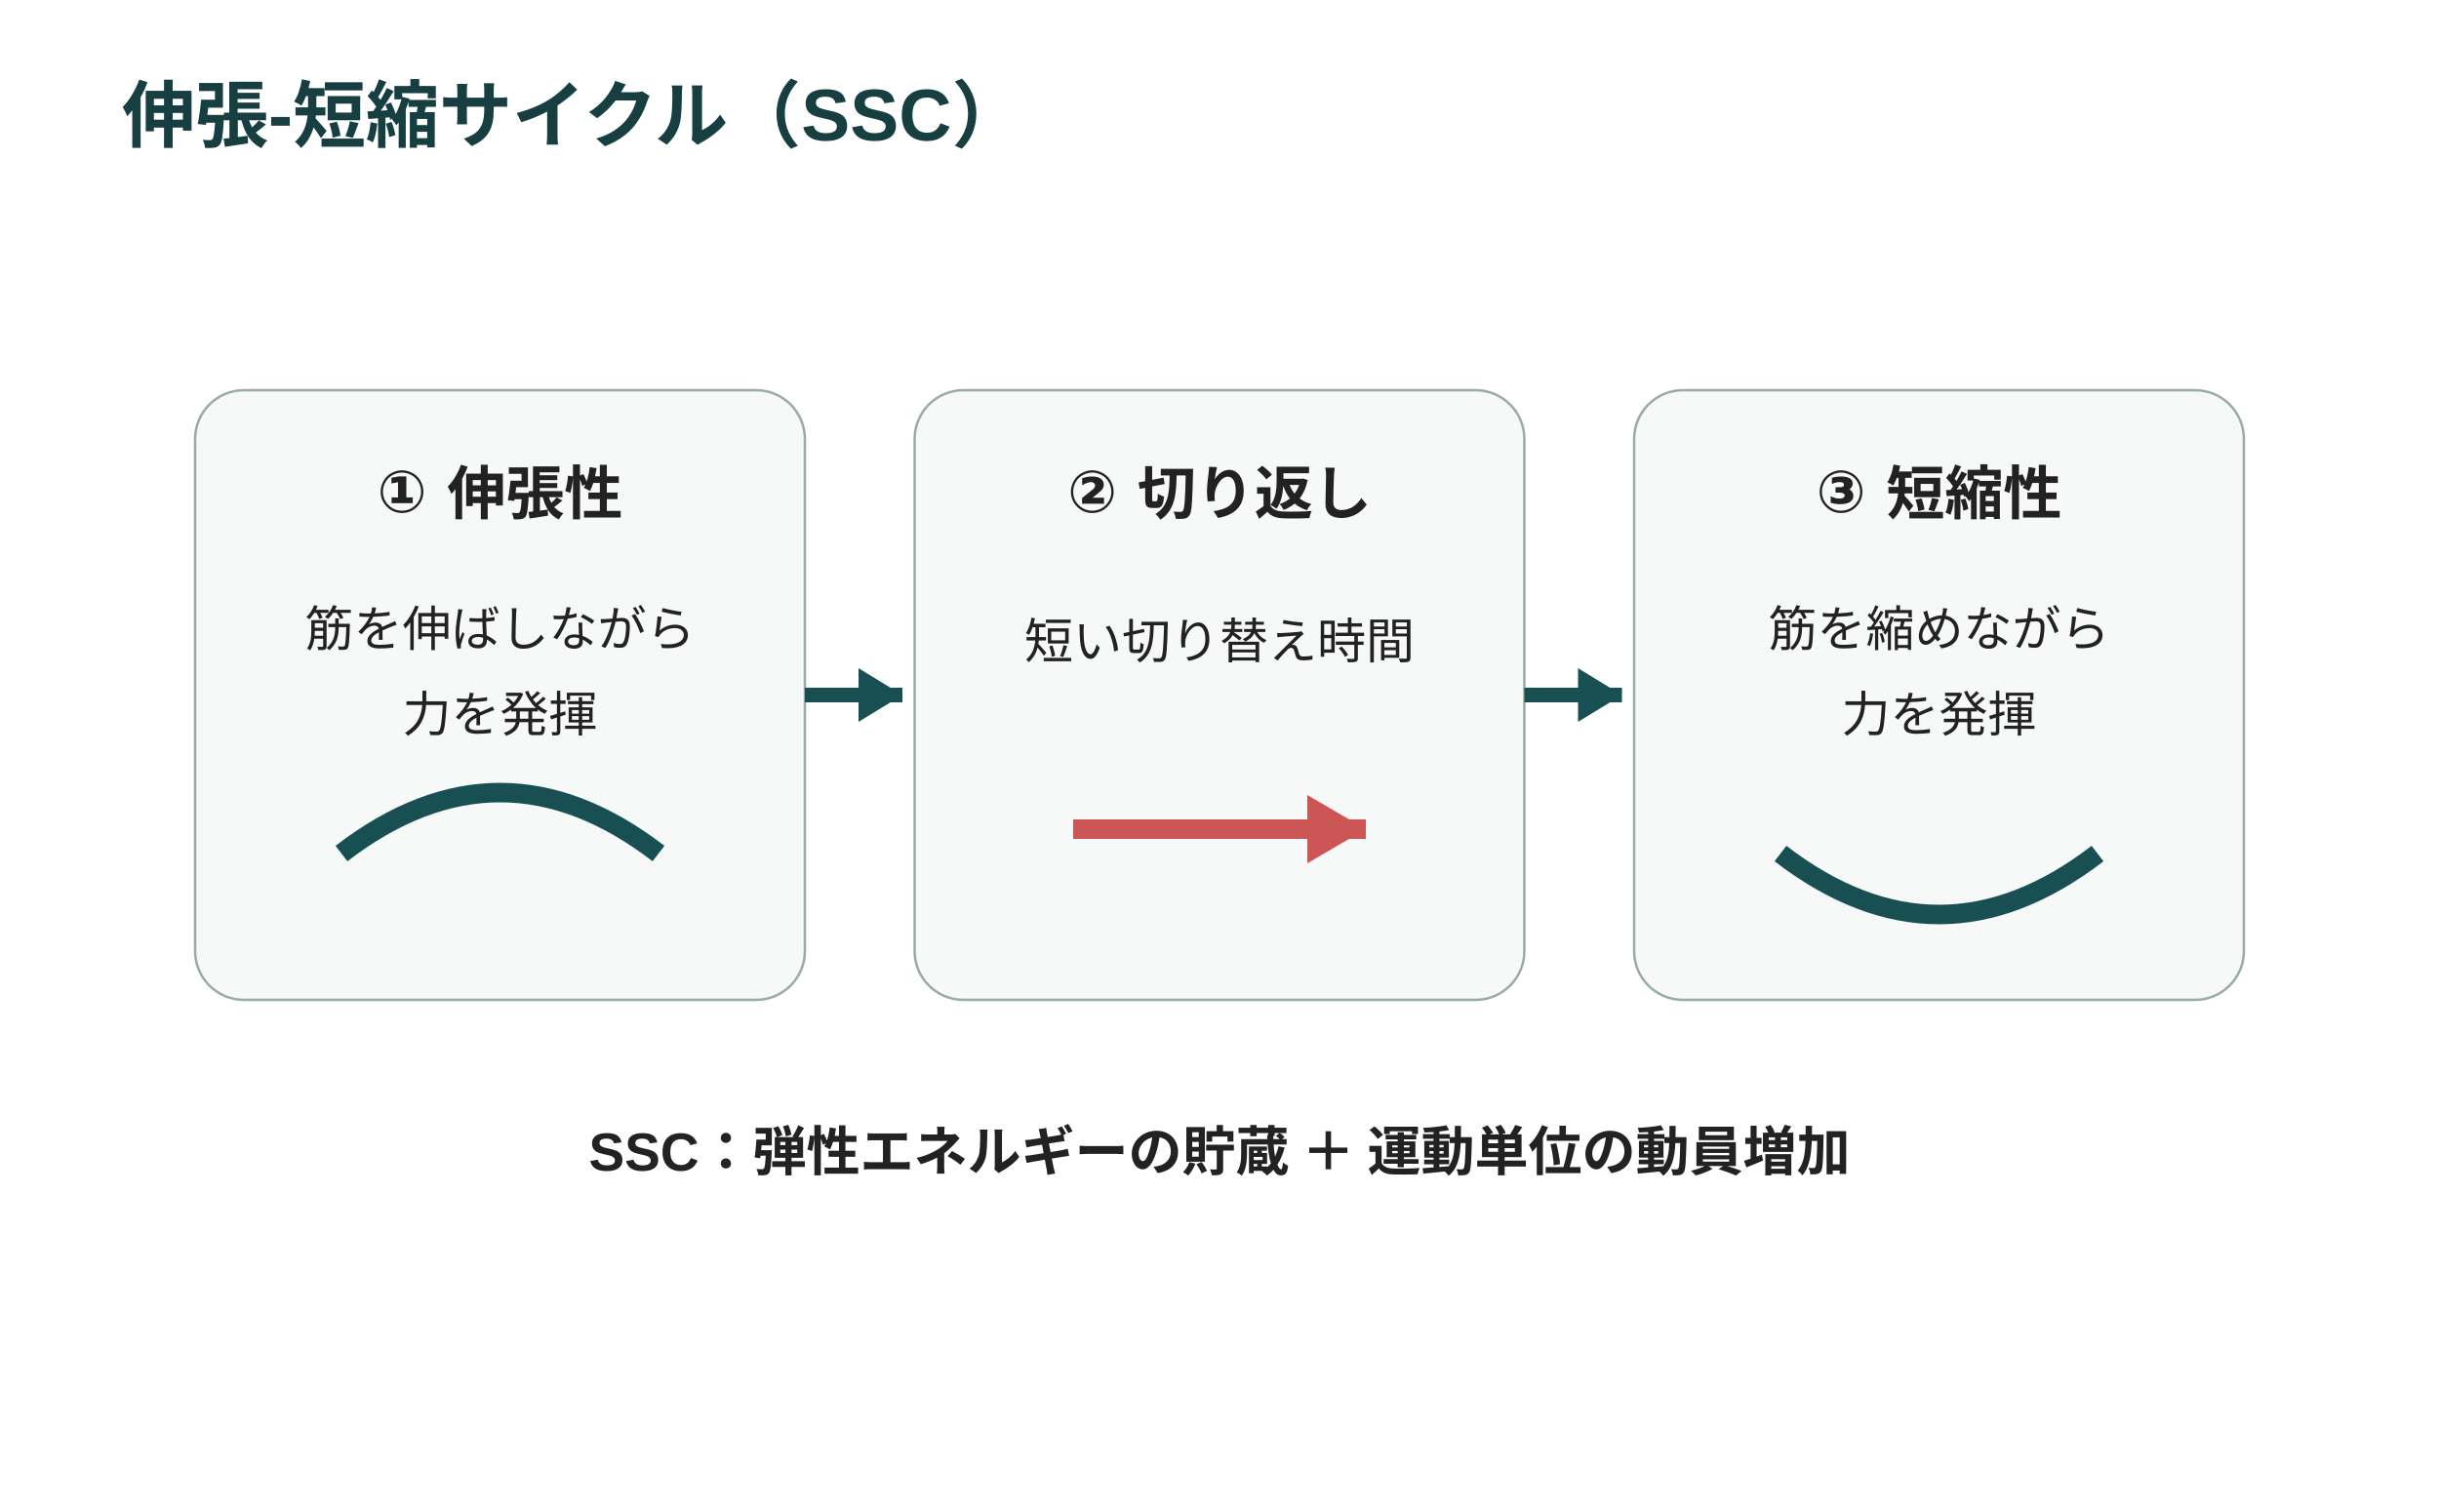
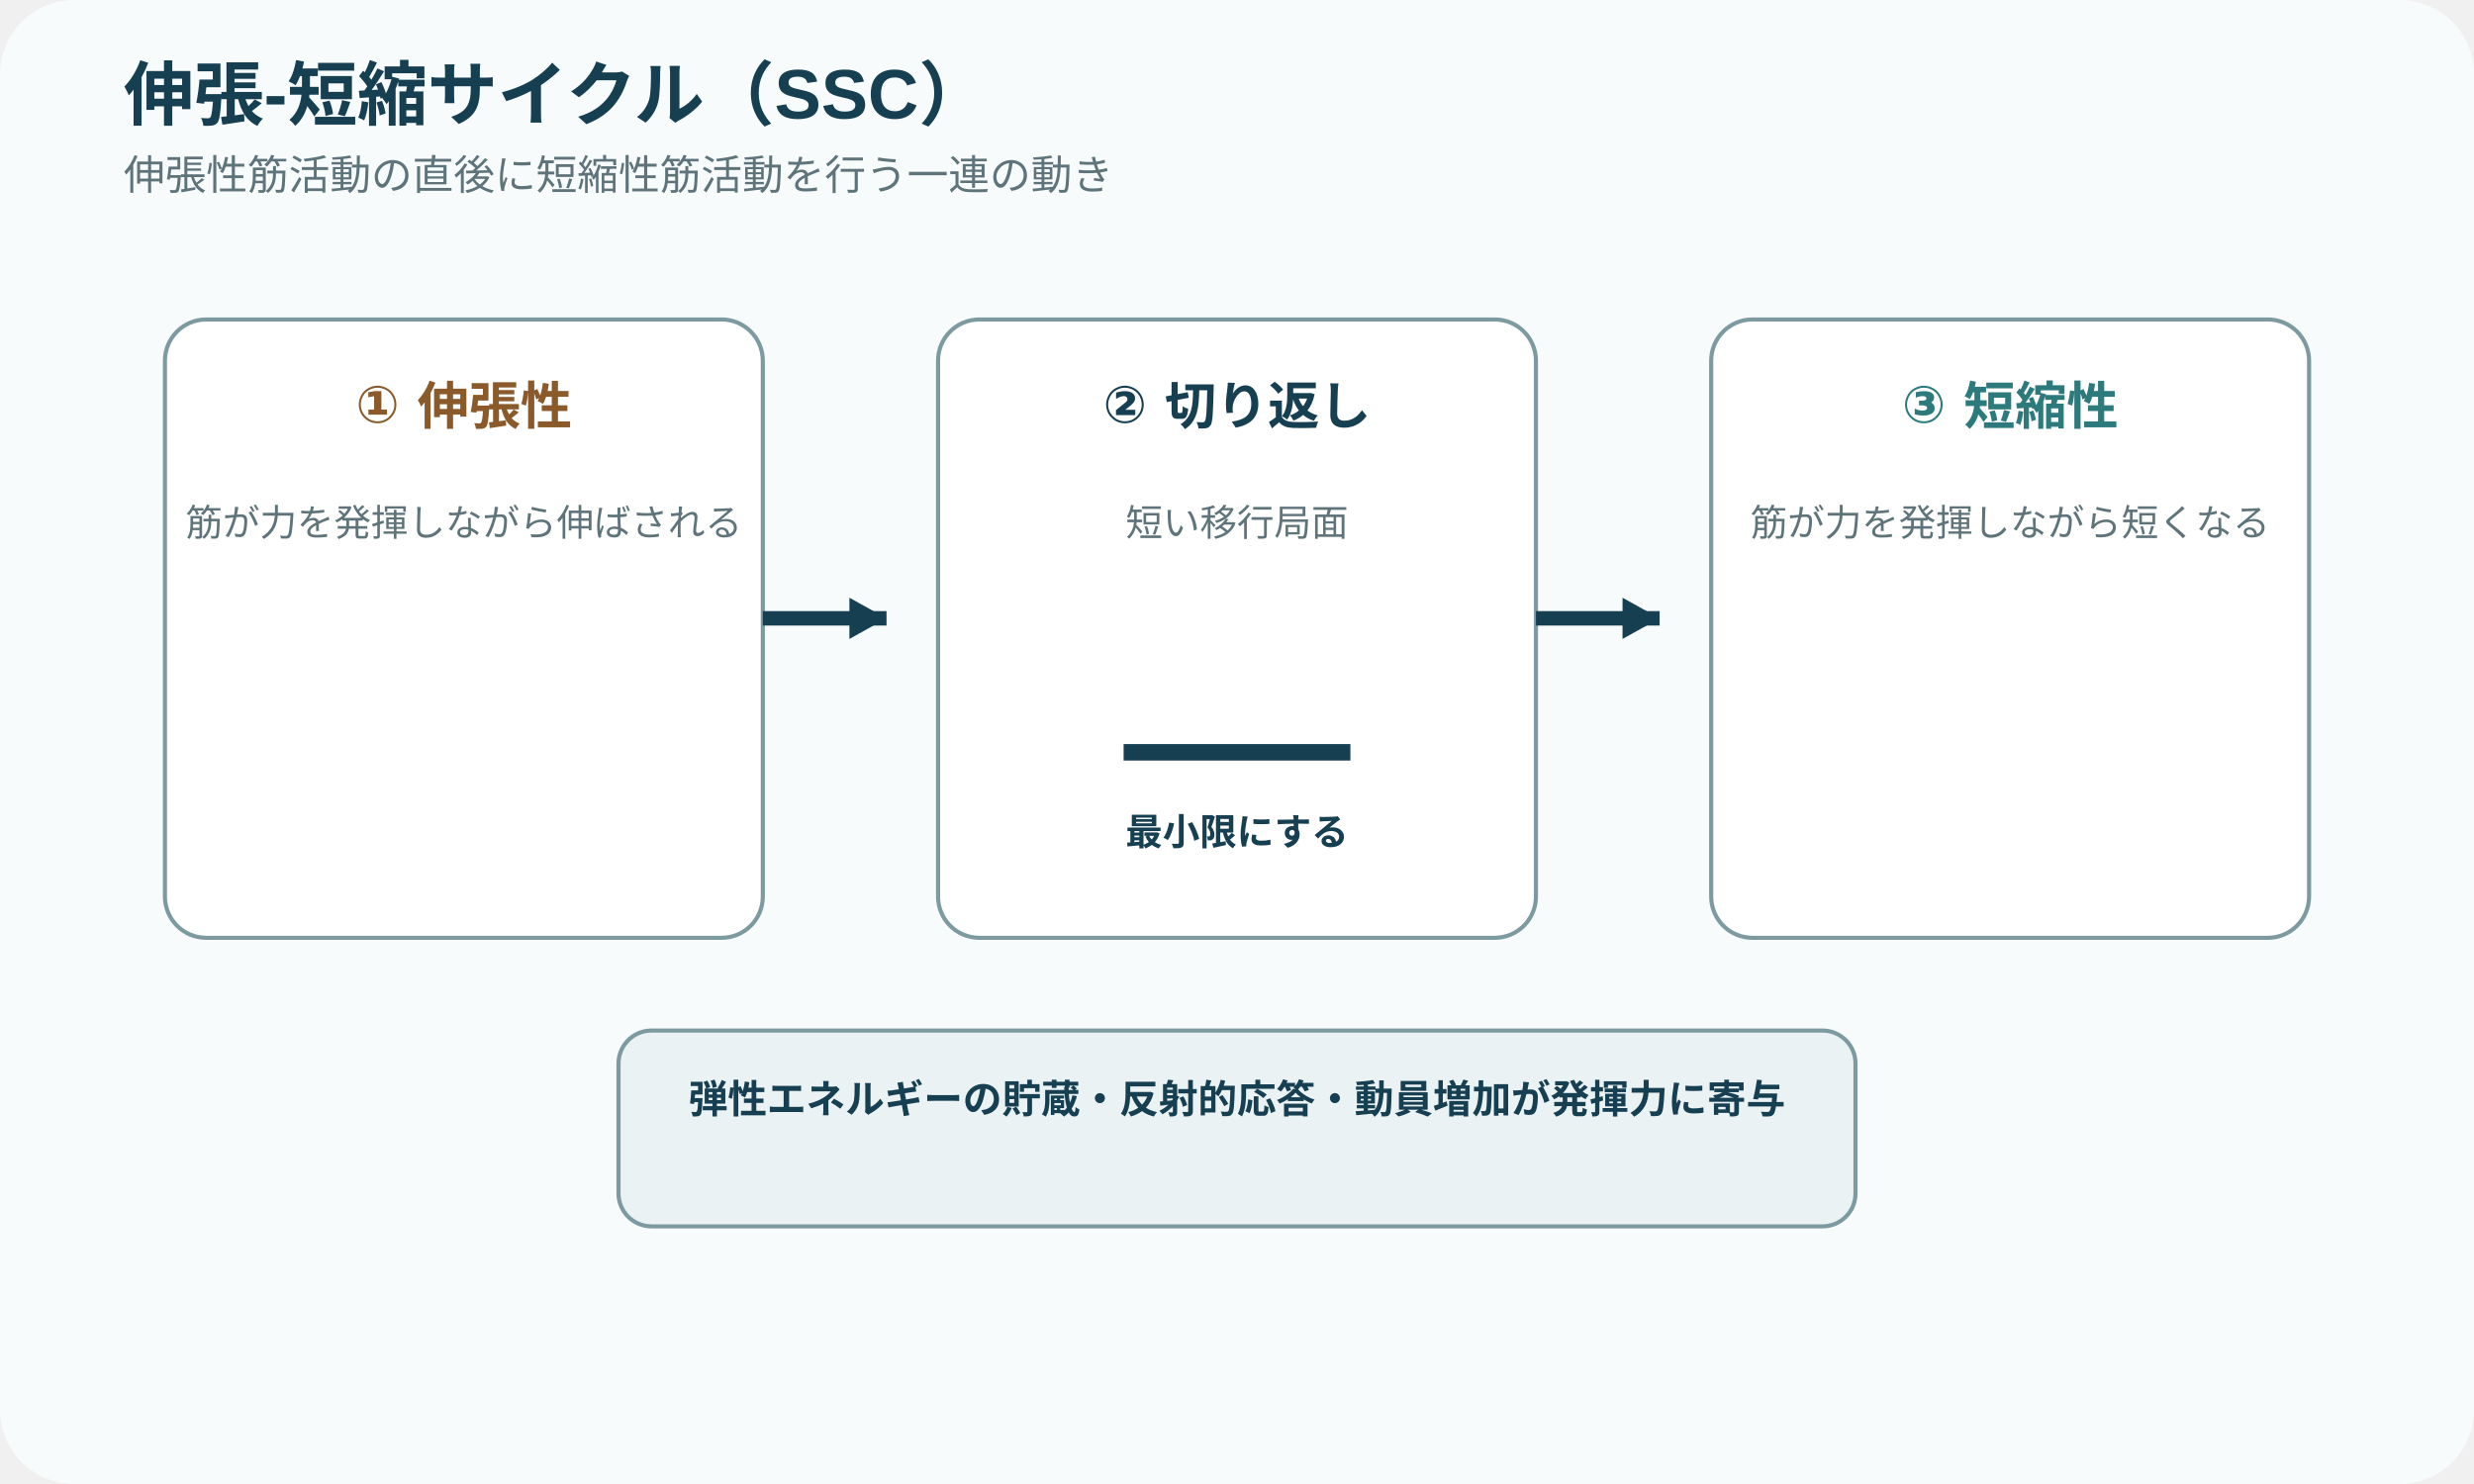
- <svg xmlns="http://www.w3.org/2000/svg" width="1000" height="620" viewBox="0 0 1000 620">
-   <rect width="1000" height="620" fill="#fff" />
-   <text x="50" y="58" font-family="Arial, 'Noto Sans JP', sans-serif" font-size="30" font-weight="700" fill="#173f42">伸張-短縮サイクル（SSC）</text>
-   <g font-family="Arial, 'Noto Sans JP', sans-serif" fill="#222">
-     <rect x="80" y="160" width="250" height="250" rx="20" fill="#f7f9f9" stroke="#9aa" />
-     <rect x="375" y="160" width="250" height="250" rx="20" fill="#f7f9f9" stroke="#9aa" />
-     <rect x="670" y="160" width="250" height="250" rx="20" fill="#f7f9f9" stroke="#9aa" />
-     <text x="205" y="210" text-anchor="middle" font-size="24" font-weight="700">① 伸張性</text>
-     <text x="205" y="265" text-anchor="middle" font-size="20">筋を伸ばしながら</text>
-     <text x="205" y="300" text-anchor="middle" font-size="20">力を発揮</text>
-     <path d="M140 350 Q205 300 270 350" fill="none" stroke="#174f52" stroke-width="8" />
-     <text x="500" y="210" text-anchor="middle" font-size="24" font-weight="700">② 切り返し</text>
-     <text x="500" y="270" text-anchor="middle" font-size="20">短い切り替え時間</text>
-     <path d="M440 340 L560 340" stroke="#c55" stroke-width="8" />
-     <path d="M560 340 l-24 -14 v28 z" fill="#c55" />
-     <text x="795" y="210" text-anchor="middle" font-size="24" font-weight="700">③ 短縮性</text>
-     <text x="795" y="265" text-anchor="middle" font-size="20">筋を縮めながら</text>
-     <text x="795" y="300" text-anchor="middle" font-size="20">力を発揮</text>
-     <path d="M730 350 Q795 400 860 350" fill="none" stroke="#174f52" stroke-width="8" />
-     <path d="M330 285 H370" stroke="#174f52" stroke-width="6" />
-     <path d="M370 285 l-18 -11 v22 z" fill="#174f52" />
-     <path d="M625 285 H665" stroke="#174f52" stroke-width="6" />
-     <path d="M665 285 l-18 -11 v22 z" fill="#174f52" />
-     <text x="500" y="480" text-anchor="middle" font-size="22" font-weight="700">SSC：弾性エネルギーの貯蔵 ＋ 運動単位の動員増加</text>
-   </g>
+ <svg xmlns="http://www.w3.org/2000/svg" viewBox="0 0 1200 720">
+   <rect width="1200" height="720" rx="36" fill="#f7fbfb" />
+   <text x="60" y="58" font-family="'Noto Sans JP','Hiragino Sans','Yu Gothic',Arial,sans-serif" font-size="34" font-weight="700" fill="#173f52">伸張-短縮サイクル（SSC）</text>
+   <text x="60" y="92" font-family="'Noto Sans JP','Hiragino Sans','Yu Gothic',Arial,sans-serif" font-size="20" fill="#5f747a">伸張性筋活動の直後に短縮性筋活動を行う一連の動き</text>
+   <rect x="80" y="155" width="290" height="300" rx="20" fill="#ffffff" stroke="#7d9aa0" stroke-width="2" />
+   <text x="225" y="205" text-anchor="middle" font-family="'Noto Sans JP','Hiragino Sans','Yu Gothic',Arial,sans-serif" font-size="25" font-weight="700" fill="#8a5a2b">① 伸張性</text>
+   <text x="225" y="260" text-anchor="middle" font-family="'Noto Sans JP','Hiragino Sans','Yu Gothic',Arial,sans-serif" font-size="18" font-weight="500" fill="#5f747a">筋が力を発揮しながら伸ばされる</text>
+   <rect x="455" y="155" width="290" height="300" rx="20" fill="#ffffff" stroke="#7d9aa0" stroke-width="2" />
+   <text x="600" y="205" text-anchor="middle" font-family="'Noto Sans JP','Hiragino Sans','Yu Gothic',Arial,sans-serif" font-size="25" font-weight="700" fill="#173f52">② 切り返し</text>
+   <text x="600" y="260" text-anchor="middle" font-family="'Noto Sans JP','Hiragino Sans','Yu Gothic',Arial,sans-serif" font-size="18" font-weight="500" fill="#5f747a">短い移行局面</text>
+   <line x1="545" y1="365" x2="655" y2="365" stroke="#173f52" stroke-width="8" />
+   <text x="600" y="410" text-anchor="middle" font-family="'Noto Sans JP','Hiragino Sans','Yu Gothic',Arial,sans-serif" font-size="18" font-weight="700" fill="#173f52">最小限にする</text>
+   <rect x="830" y="155" width="290" height="300" rx="20" fill="#ffffff" stroke="#7d9aa0" stroke-width="2" />
+   <text x="975" y="205" text-anchor="middle" font-family="'Noto Sans JP','Hiragino Sans','Yu Gothic',Arial,sans-serif" font-size="25" font-weight="700" fill="#2c7a7b">③ 短縮性</text>
+   <text x="975" y="260" text-anchor="middle" font-family="'Noto Sans JP','Hiragino Sans','Yu Gothic',Arial,sans-serif" font-size="18" font-weight="500" fill="#5f747a">筋が力を発揮しながら短くなる</text>
+   <line x1="370" y1="300" x2="430" y2="300" stroke="#173f52" stroke-width="7" />
+   <polygon points="430,300 412,290 412,310" fill="#173f52" />
+   <line x1="745" y1="300" x2="805" y2="300" stroke="#173f52" stroke-width="7" />
+   <polygon points="805,300 787,290 787,310" fill="#173f52" />
+   <rect x="300" y="500" width="600" height="95" rx="16" fill="#eaf2f3" stroke="#7d9aa0" stroke-width="2" />
+   <text x="600" y="540" text-anchor="middle" font-family="'Noto Sans JP','Hiragino Sans','Yu Gothic',Arial,sans-serif" font-size="19" font-weight="700" fill="#173f52">弾性エネルギーの貯蔵・反射的応答・動員増加が発揮力に寄与</text>
</svg>
